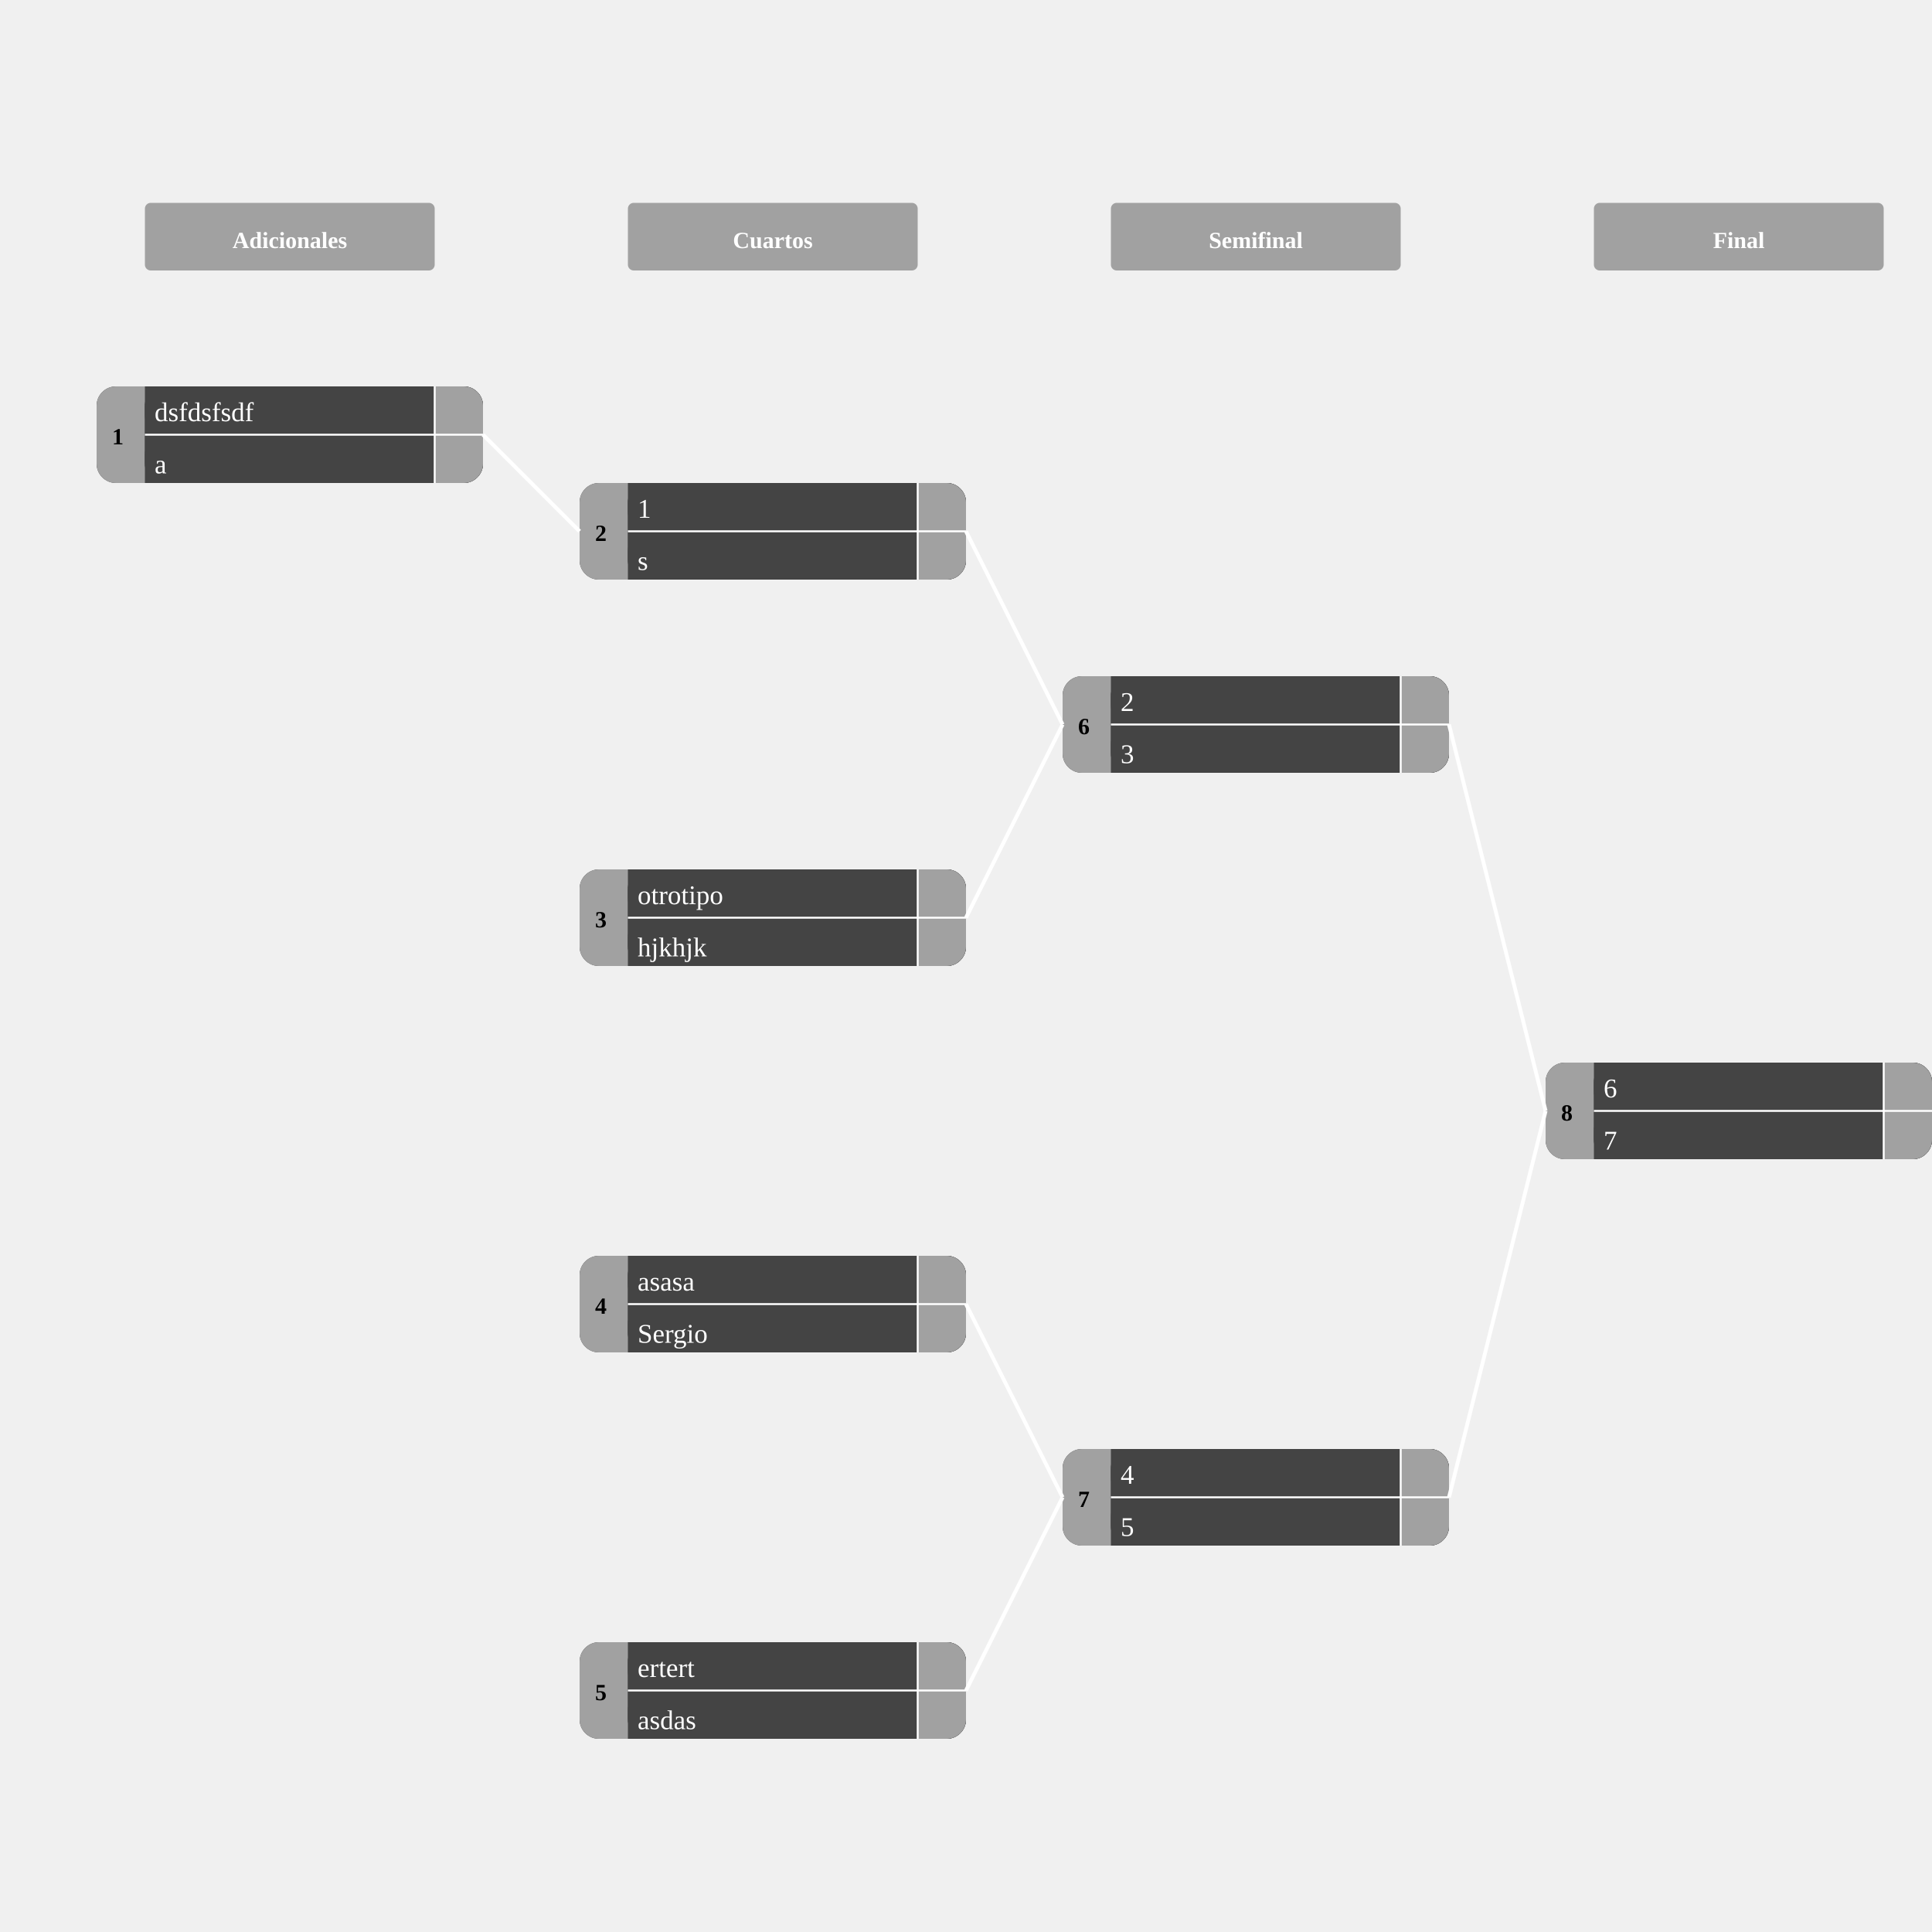
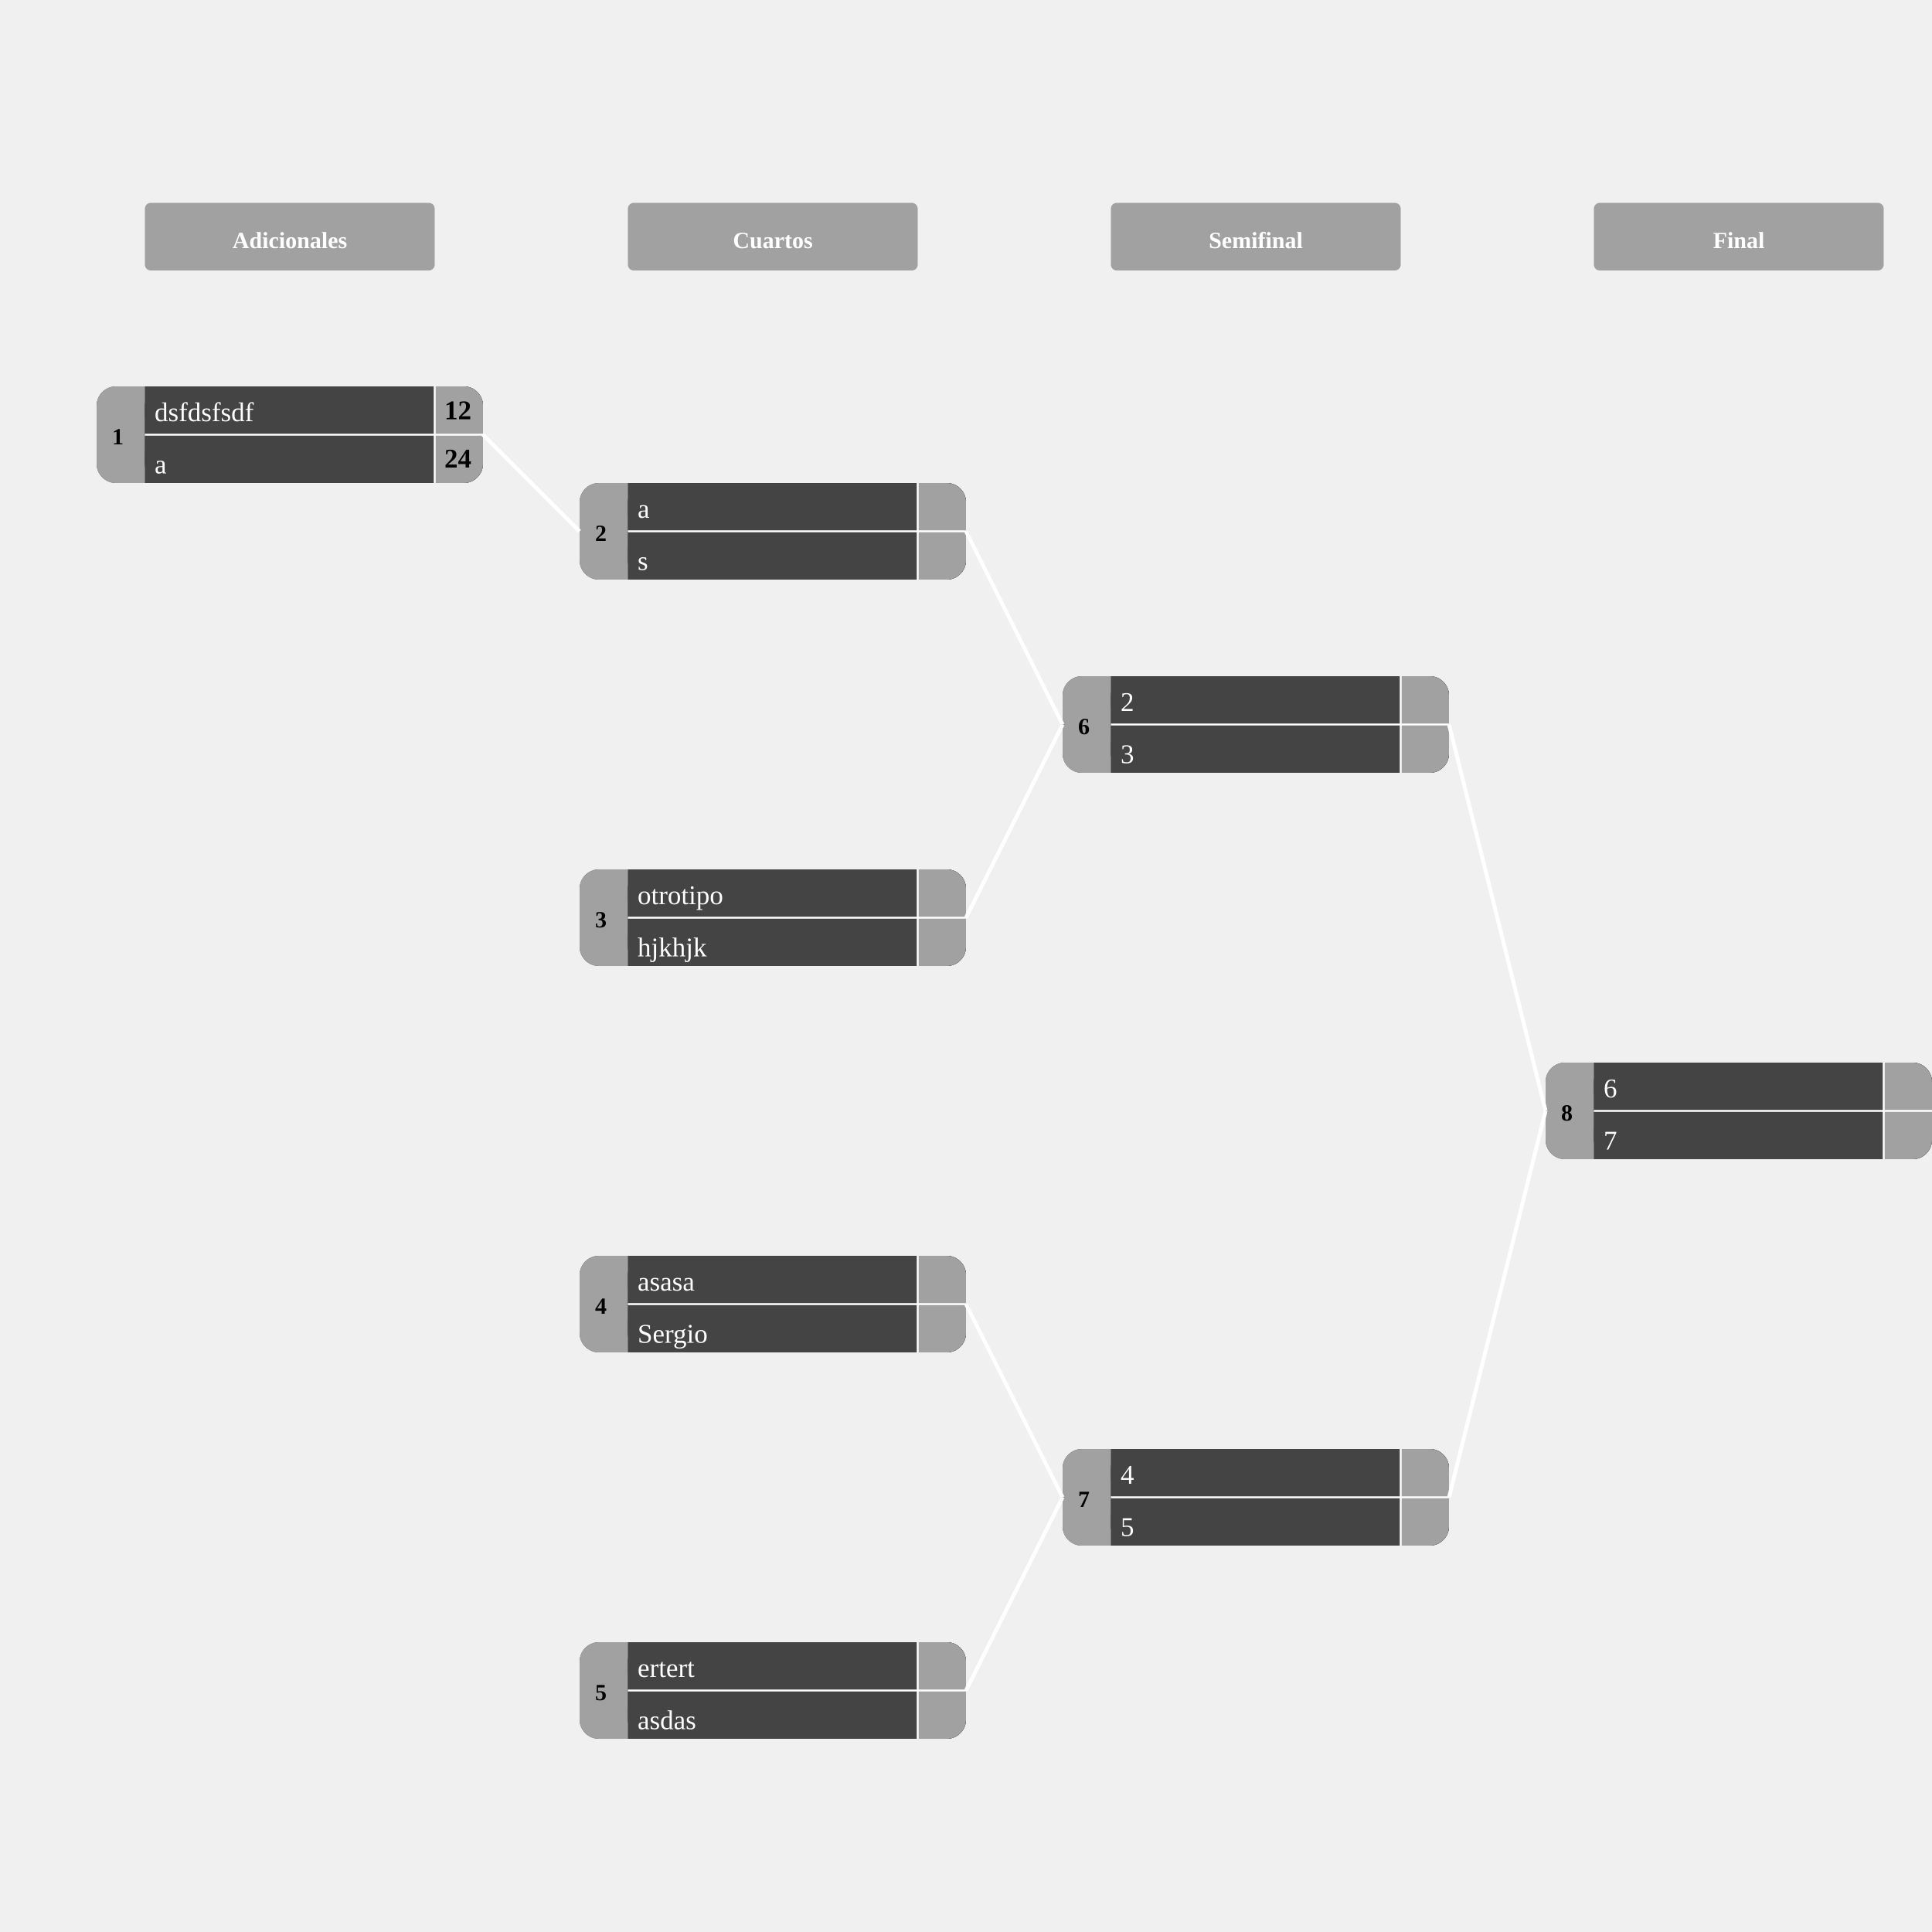
<svg xmlns="http://www.w3.org/2000/svg" baseProfile="full" height="1000.0" id="svg_enfrentamientos" version="1.1" viewBox="0 0 1000.0 850.0" width="1000.0">
  <defs />
  <g id="g__enfrentamientos">
    <rect class="label__rect" fill="#a1a1a1" height="35" rx="3" ry="3" width="150" x="75" y="30" />
    <text class="etiquetas_levels" dominant-baseline="middle" fill="white" font-weight="700" text-anchor="middle" x="150" y="50">Adicionales</text>
    <g class="matchup" id="match__1">
      <rect class="fondo_matchup" fill="#444444" height="50px" rx="10" ry="10" width="200px" x="50.0" y="125.0" />
      <path class="matchup__id__container" d="M 60.0,125.0 h 15 v 50 h -15 a 10,10 0 0 1 -10,-10 v -30 a 10,10 0 0 1 10,-10 Z" fill="#a1a1a1" />
      <text class="matchup__id" font-weight="700" x="58.0" y="155.0">1</text>
      <rect class="players__container" fill="#444444" height="50px" rx="10" ry="10" width="175px" x="75.0" y="125.0" />
      <g class="matchup__player draggable">
        <rect fill="#444444" height="25px" rx="10" ry="10" width="175px" x="75.0" y="125.0" />
-         <text class="matchup__player1" fill="white" font-size="14px" x="80.0" y="143.0">dsfdsfsdf</text>
+         <text class="matchup__player1 loser" fill="white" font-size="14px" x="80.0" y="143.0">dsfdsfsdf</text>
      </g>
      <g class="matchup__player draggable">
        <rect fill="#444444" height="25px" rx="10" ry="10" width="175px" x="75.0" y="150.0" />
-         <text class="matchup__player2" fill="white" font-size="14px" x="80.0" y="170.0">a</text>
+         <text class="matchup__player2 winner" fill="white" font-size="14px" x="80.0" y="170.0">a</text>
      </g>
      <path class="match__puntaje__player1" d="M 225.0,125.0 h 15 a 10,10 0 0 1 10,10 v 15 h -25 v -25 Z" fill="#a1a1a1" />
-       <text class="match__puntaje__player1__text" fill="black" font-size="14px" font-weight="700" x="230.0" y="142.0" />
+       <text class="match__puntaje__player1__text" fill="black" font-size="14px" font-weight="700" x="230.0" y="142.0">12</text>
      <path class="match__puntaje__player2" d="M 225.0,150.0 h 25 v 15 a 10,10 0 0 1 -10,10 h -15 v -25 Z" fill="#a1a1a1" />
-       <text class="match__puntaje__player2__text" fill="black" font-size="14px" font-weight="700" x="230.0" y="167.0" />
+       <text class="match__puntaje__player2__text" fill="black" font-size="14px" font-weight="700" x="230.0" y="167.0">24</text>
      <line class="divisor_line" stroke="white" stroke-width="1" x1="75.0" x2="250.0" y1="150.0" y2="150.0" />
      <line class="divisor_line_2" stroke="white" stroke-width="1" x1="225.0" x2="225.0" y1="125.0" y2="175.0" />
    </g>
    <rect class="label__rect" fill="#a1a1a1" height="35" rx="3" ry="3" width="150" x="325" y="30" />
    <text class="etiquetas_levels" dominant-baseline="middle" fill="white" font-weight="700" text-anchor="middle" x="400" y="50">Cuartos</text>
    <g class="matchup" id="match__2">
      <rect class="fondo_matchup" fill="#444444" height="50px" rx="10" ry="10" width="200px" x="300.0" y="175.0" />
      <path class="matchup__id__container" d="M 310.0,175.0 h 15 v 50 h -15 a 10,10 0 0 1 -10,-10 v -30 a 10,10 0 0 1 10,-10 Z" fill="#a1a1a1" />
      <text class="matchup__id" font-weight="700" x="308.0" y="205.0">2</text>
      <rect class="players__container" fill="#444444" height="50px" rx="10" ry="10" width="175px" x="325.0" y="175.0" />
      <g class="matchup__player">
        <rect fill="#444444" height="25px" rx="10" ry="10" width="175px" x="325.0" y="175.0" />
-         <text class="matchup__player1" fill="white" font-size="14px" x="330.0" y="193.0">1</text>
+         <text class="matchup__player1 changed" fill="white" font-size="14px" x="330.0" y="193.0">a</text>
      </g>
      <g class="matchup__player draggable">
        <rect fill="#444444" height="25px" rx="10" ry="10" width="175px" x="325.0" y="200.0" />
        <text class="matchup__player2" fill="white" font-size="14px" x="330.0" y="220.0">s</text>
      </g>
      <path class="match__puntaje__player1" d="M 475.0,175.0 h 15 a 10,10 0 0 1 10,10 v 15 h -25 v -25 Z" fill="#a1a1a1" />
      <text class="match__puntaje__player1__text" fill="black" font-size="14px" font-weight="700" x="480.0" y="192.0" />
      <path class="match__puntaje__player2" d="M 475.0,200.0 h 25 v 15 a 10,10 0 0 1 -10,10 h -15 v -25 Z" fill="#a1a1a1" />
      <text class="match__puntaje__player2__text" fill="black" font-size="14px" font-weight="700" x="480.0" y="217.0" />
      <line class="divisor_line" stroke="white" stroke-width="1" x1="325.0" x2="500.0" y1="200.0" y2="200.0" />
      <line class="divisor_line_2" stroke="white" stroke-width="1" x1="475.0" x2="475.0" y1="175.0" y2="225.0" />
    </g>
    <g class="matchup" id="match__3">
      <rect class="fondo_matchup" fill="#444444" height="50px" rx="10" ry="10" width="200px" x="300.0" y="375.0" />
      <path class="matchup__id__container" d="M 310.0,375.0 h 15 v 50 h -15 a 10,10 0 0 1 -10,-10 v -30 a 10,10 0 0 1 10,-10 Z" fill="#a1a1a1" />
      <text class="matchup__id" font-weight="700" x="308.0" y="405.0">3</text>
      <rect class="players__container" fill="#444444" height="50px" rx="10" ry="10" width="175px" x="325.0" y="375.0" />
      <g class="matchup__player draggable">
        <rect fill="#444444" height="25px" rx="10" ry="10" width="175px" x="325.0" y="375.0" />
        <text class="matchup__player1" fill="white" font-size="14px" x="330.0" y="393.0">otrotipo</text>
      </g>
      <g class="matchup__player draggable">
        <rect fill="#444444" height="25px" rx="10" ry="10" width="175px" x="325.0" y="400.0" />
        <text class="matchup__player2" fill="white" font-size="14px" x="330.0" y="420.0">hjkhjk</text>
      </g>
      <path class="match__puntaje__player1" d="M 475.0,375.0 h 15 a 10,10 0 0 1 10,10 v 15 h -25 v -25 Z" fill="#a1a1a1" />
      <text class="match__puntaje__player1__text" fill="black" font-size="14px" font-weight="700" x="480.0" y="392.0" />
      <path class="match__puntaje__player2" d="M 475.0,400.0 h 25 v 15 a 10,10 0 0 1 -10,10 h -15 v -25 Z" fill="#a1a1a1" />
      <text class="match__puntaje__player2__text" fill="black" font-size="14px" font-weight="700" x="480.0" y="417.0" />
      <line class="divisor_line" stroke="white" stroke-width="1" x1="325.0" x2="500.0" y1="400.0" y2="400.0" />
      <line class="divisor_line_2" stroke="white" stroke-width="1" x1="475.0" x2="475.0" y1="375.0" y2="425.0" />
    </g>
    <g class="matchup" id="match__4">
      <rect class="fondo_matchup" fill="#444444" height="50px" rx="10" ry="10" width="200px" x="300.0" y="575.0" />
      <path class="matchup__id__container" d="M 310.0,575.0 h 15 v 50 h -15 a 10,10 0 0 1 -10,-10 v -30 a 10,10 0 0 1 10,-10 Z" fill="#a1a1a1" />
      <text class="matchup__id" font-weight="700" x="308.0" y="605.0">4</text>
      <rect class="players__container" fill="#444444" height="50px" rx="10" ry="10" width="175px" x="325.0" y="575.0" />
      <g class="matchup__player draggable">
        <rect fill="#444444" height="25px" rx="10" ry="10" width="175px" x="325.0" y="575.0" />
        <text class="matchup__player1" fill="white" font-size="14px" x="330.0" y="593.0">asasa</text>
      </g>
      <g class="matchup__player draggable">
        <rect fill="#444444" height="25px" rx="10" ry="10" width="175px" x="325.0" y="600.0" />
        <text class="matchup__player2" fill="white" font-size="14px" x="330.0" y="620.0">Sergio</text>
      </g>
      <path class="match__puntaje__player1" d="M 475.0,575.0 h 15 a 10,10 0 0 1 10,10 v 15 h -25 v -25 Z" fill="#a1a1a1" />
      <text class="match__puntaje__player1__text" fill="black" font-size="14px" font-weight="700" x="480.0" y="592.0" />
      <path class="match__puntaje__player2" d="M 475.0,600.0 h 25 v 15 a 10,10 0 0 1 -10,10 h -15 v -25 Z" fill="#a1a1a1" />
      <text class="match__puntaje__player2__text" fill="black" font-size="14px" font-weight="700" x="480.0" y="617.0" />
      <line class="divisor_line" stroke="white" stroke-width="1" x1="325.0" x2="500.0" y1="600.0" y2="600.0" />
      <line class="divisor_line_2" stroke="white" stroke-width="1" x1="475.0" x2="475.0" y1="575.0" y2="625.0" />
    </g>
    <g class="matchup" id="match__5">
      <rect class="fondo_matchup" fill="#444444" height="50px" rx="10" ry="10" width="200px" x="300.0" y="775.0" />
      <path class="matchup__id__container" d="M 310.0,775.0 h 15 v 50 h -15 a 10,10 0 0 1 -10,-10 v -30 a 10,10 0 0 1 10,-10 Z" fill="#a1a1a1" />
      <text class="matchup__id" font-weight="700" x="308.0" y="805.0">5</text>
      <rect class="players__container" fill="#444444" height="50px" rx="10" ry="10" width="175px" x="325.0" y="775.0" />
      <g class="matchup__player draggable">
        <rect fill="#444444" height="25px" rx="10" ry="10" width="175px" x="325.0" y="775.0" />
        <text class="matchup__player1" fill="white" font-size="14px" x="330.0" y="793.0">ertert</text>
      </g>
      <g class="matchup__player draggable">
        <rect fill="#444444" height="25px" rx="10" ry="10" width="175px" x="325.0" y="800.0" />
        <text class="matchup__player2" fill="white" font-size="14px" x="330.0" y="820.0">asdas</text>
      </g>
      <path class="match__puntaje__player1" d="M 475.0,775.0 h 15 a 10,10 0 0 1 10,10 v 15 h -25 v -25 Z" fill="#a1a1a1" />
      <text class="match__puntaje__player1__text" fill="black" font-size="14px" font-weight="700" x="480.0" y="792.0" />
      <path class="match__puntaje__player2" d="M 475.0,800.0 h 25 v 15 a 10,10 0 0 1 -10,10 h -15 v -25 Z" fill="#a1a1a1" />
      <text class="match__puntaje__player2__text" fill="black" font-size="14px" font-weight="700" x="480.0" y="817.0" />
      <line class="divisor_line" stroke="white" stroke-width="1" x1="325.0" x2="500.0" y1="800.0" y2="800.0" />
      <line class="divisor_line_2" stroke="white" stroke-width="1" x1="475.0" x2="475.0" y1="775.0" y2="825.0" />
    </g>
    <rect class="label__rect" fill="#a1a1a1" height="35" rx="3" ry="3" width="150" x="575" y="30" />
    <text class="etiquetas_levels" dominant-baseline="middle" fill="white" font-weight="700" text-anchor="middle" x="650" y="50">Semifinal</text>
    <g class="matchup" id="match__6">
      <rect class="fondo_matchup" fill="#444444" height="50px" rx="10" ry="10" width="200px" x="550.0" y="275.0" />
      <path class="matchup__id__container" d="M 560.0,275.0 h 15 v 50 h -15 a 10,10 0 0 1 -10,-10 v -30 a 10,10 0 0 1 10,-10 Z" fill="#a1a1a1" />
      <text class="matchup__id" font-weight="700" x="558.0" y="305.0">6</text>
      <rect class="players__container" fill="#444444" height="50px" rx="10" ry="10" width="175px" x="575.0" y="275.0" />
      <g class="matchup__player">
        <rect fill="#444444" height="25px" rx="10" ry="10" width="175px" x="575.0" y="275.0" />
        <text class="matchup__player1" fill="white" font-size="14px" x="580.0" y="293.0">2</text>
      </g>
      <g class="matchup__player">
        <rect fill="#444444" height="25px" rx="10" ry="10" width="175px" x="575.0" y="300.0" />
        <text class="matchup__player2" fill="white" font-size="14px" x="580.0" y="320.0">3</text>
      </g>
      <path class="match__puntaje__player1" d="M 725.0,275.0 h 15 a 10,10 0 0 1 10,10 v 15 h -25 v -25 Z" fill="#a1a1a1" />
      <text class="match__puntaje__player1__text" fill="black" font-size="14px" font-weight="700" x="730.0" y="292.0" />
      <path class="match__puntaje__player2" d="M 725.0,300.0 h 25 v 15 a 10,10 0 0 1 -10,10 h -15 v -25 Z" fill="#a1a1a1" />
      <text class="match__puntaje__player2__text" fill="black" font-size="14px" font-weight="700" x="730.0" y="317.0" />
      <line class="divisor_line" stroke="white" stroke-width="1" x1="575.0" x2="750.0" y1="300.0" y2="300.0" />
      <line class="divisor_line_2" stroke="white" stroke-width="1" x1="725.0" x2="725.0" y1="275.0" y2="325.0" />
    </g>
    <g class="matchup" id="match__7">
      <rect class="fondo_matchup" fill="#444444" height="50px" rx="10" ry="10" width="200px" x="550.0" y="675.0" />
      <path class="matchup__id__container" d="M 560.0,675.0 h 15 v 50 h -15 a 10,10 0 0 1 -10,-10 v -30 a 10,10 0 0 1 10,-10 Z" fill="#a1a1a1" />
      <text class="matchup__id" font-weight="700" x="558.0" y="705.0">7</text>
      <rect class="players__container" fill="#444444" height="50px" rx="10" ry="10" width="175px" x="575.0" y="675.0" />
      <g class="matchup__player">
        <rect fill="#444444" height="25px" rx="10" ry="10" width="175px" x="575.0" y="675.0" />
        <text class="matchup__player1" fill="white" font-size="14px" x="580.0" y="693.0">4</text>
      </g>
      <g class="matchup__player">
        <rect fill="#444444" height="25px" rx="10" ry="10" width="175px" x="575.0" y="700.0" />
        <text class="matchup__player2" fill="white" font-size="14px" x="580.0" y="720.0">5</text>
      </g>
      <path class="match__puntaje__player1" d="M 725.0,675.0 h 15 a 10,10 0 0 1 10,10 v 15 h -25 v -25 Z" fill="#a1a1a1" />
      <text class="match__puntaje__player1__text" fill="black" font-size="14px" font-weight="700" x="730.0" y="692.0" />
      <path class="match__puntaje__player2" d="M 725.0,700.0 h 25 v 15 a 10,10 0 0 1 -10,10 h -15 v -25 Z" fill="#a1a1a1" />
      <text class="match__puntaje__player2__text" fill="black" font-size="14px" font-weight="700" x="730.0" y="717.0" />
      <line class="divisor_line" stroke="white" stroke-width="1" x1="575.0" x2="750.0" y1="700.0" y2="700.0" />
      <line class="divisor_line_2" stroke="white" stroke-width="1" x1="725.0" x2="725.0" y1="675.0" y2="725.0" />
    </g>
    <rect class="label__rect" fill="#a1a1a1" height="35" rx="3" ry="3" width="150" x="825" y="30" />
    <text class="etiquetas_levels" dominant-baseline="middle" fill="white" font-weight="700" text-anchor="middle" x="900" y="50">Final</text>
    <g class="matchup" id="match__8">
      <rect class="fondo_matchup" fill="#444444" height="50px" rx="10" ry="10" width="200px" x="800.0" y="475.0" />
      <path class="matchup__id__container" d="M 810.0,475.0 h 15 v 50 h -15 a 10,10 0 0 1 -10,-10 v -30 a 10,10 0 0 1 10,-10 Z" fill="#a1a1a1" />
      <text class="matchup__id" font-weight="700" x="808.0" y="505.0">8</text>
      <rect class="players__container" fill="#444444" height="50px" rx="10" ry="10" width="175px" x="825.0" y="475.0" />
      <g class="matchup__player">
        <rect fill="#444444" height="25px" rx="10" ry="10" width="175px" x="825.0" y="475.0" />
        <text class="matchup__player1" fill="white" font-size="14px" x="830.0" y="493.0">6</text>
      </g>
      <g class="matchup__player">
        <rect fill="#444444" height="25px" rx="10" ry="10" width="175px" x="825.0" y="500.0" />
        <text class="matchup__player2" fill="white" font-size="14px" x="830.0" y="520.0">7</text>
      </g>
      <path class="match__puntaje__player1" d="M 975.0,475.0 h 15 a 10,10 0 0 1 10,10 v 15 h -25 v -25 Z" fill="#a1a1a1" />
      <text class="match__puntaje__player1__text" fill="black" font-size="14px" font-weight="700" x="980.0" y="492.0" />
      <path class="match__puntaje__player2" d="M 975.0,500.0 h 25 v 15 a 10,10 0 0 1 -10,10 h -15 v -25 Z" fill="#a1a1a1" />
      <text class="match__puntaje__player2__text" fill="black" font-size="14px" font-weight="700" x="980.0" y="517.0" />
      <line class="divisor_line" stroke="white" stroke-width="1" x1="825.0" x2="1000.0" y1="500.0" y2="500.0" />
      <line class="divisor_line_2" stroke="white" stroke-width="1" x1="975.0" x2="975.0" y1="475.0" y2="525.0" />
    </g>
  </g>
  <g id="g__conectores">
    <polyline class="connective__lines" fill="none" points="250.0,150.0 300.0,200.0" stroke="white" stroke-width="2" />
    <polyline class="connective__lines" fill="none" points="500.0,200.0 550.0,300.0" stroke="white" stroke-width="2" />
    <polyline class="connective__lines" fill="none" points="500.0,400.0 550.0,300.0" stroke="white" stroke-width="2" />
    <polyline class="connective__lines" fill="none" points="500.0,600.0 550.0,700.0" stroke="white" stroke-width="2" />
    <polyline class="connective__lines" fill="none" points="500.0,800.0 550.0,700.0" stroke="white" stroke-width="2" />
    <polyline class="connective__lines" fill="none" points="750.0,300.0 800.0,500.0" stroke="white" stroke-width="2" />
    <polyline class="connective__lines" fill="none" points="750.0,700.0 800.0,500.0" stroke="white" stroke-width="2" />
  </g>
</svg>
